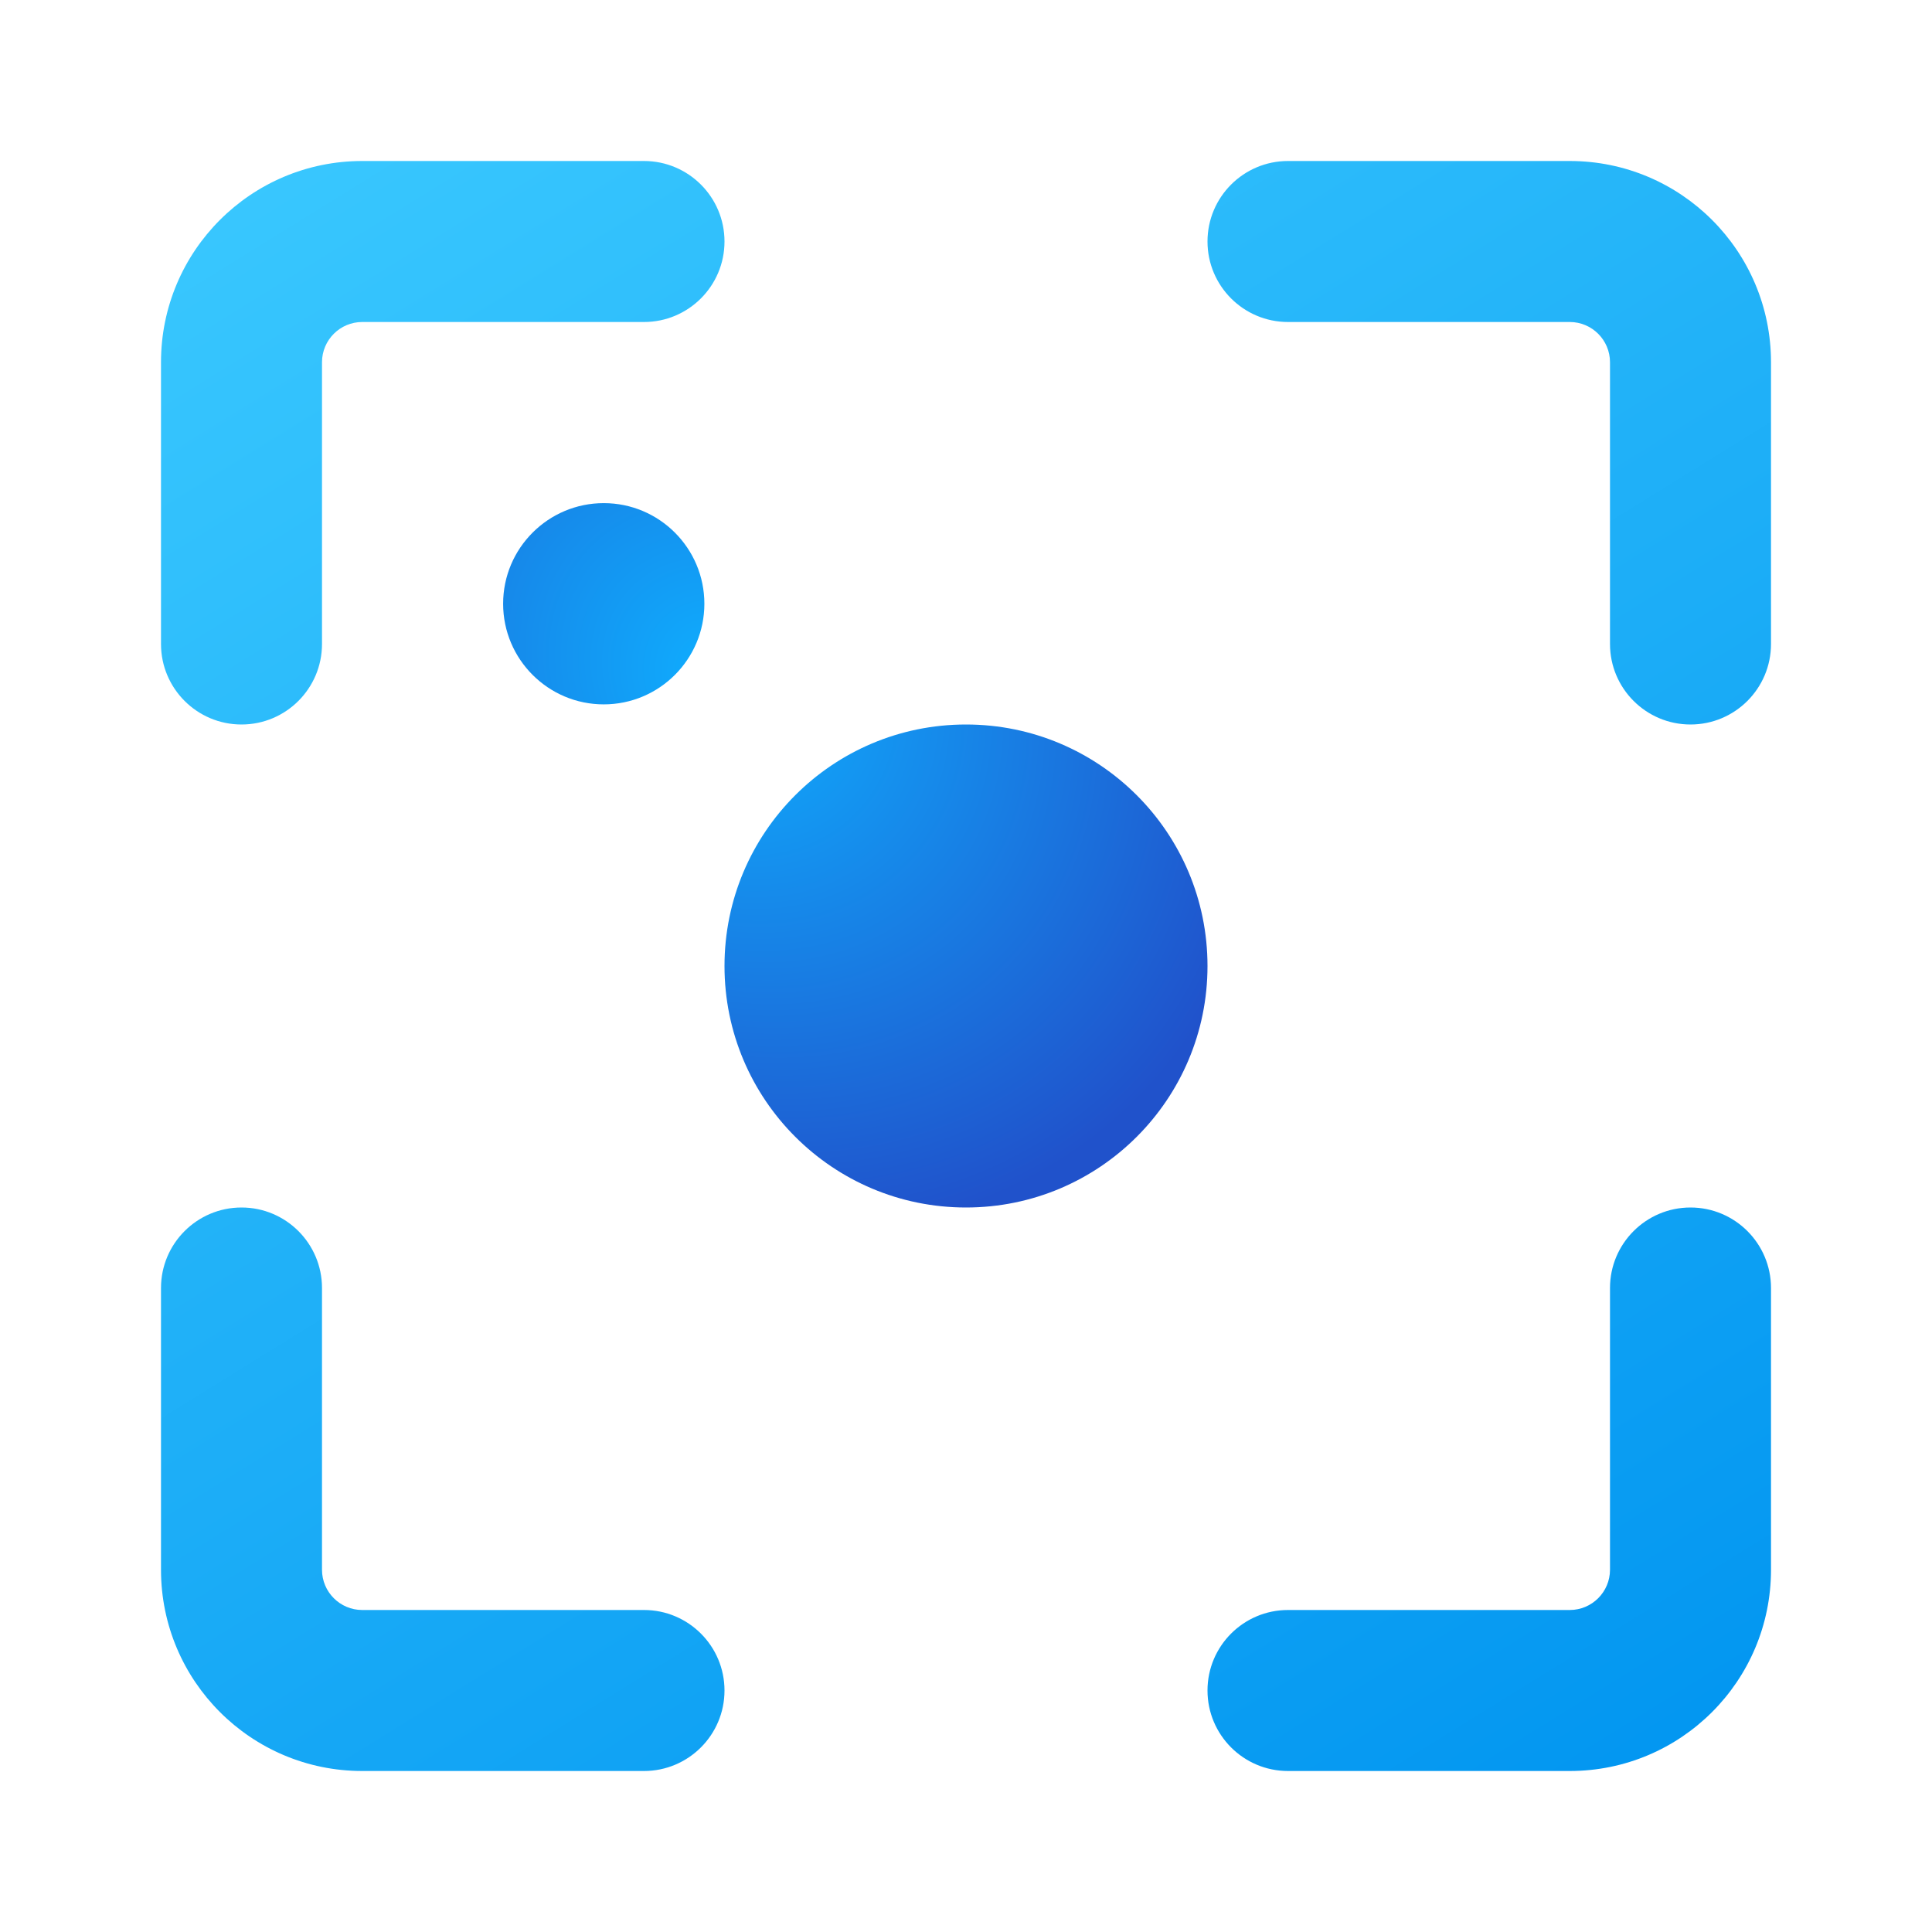
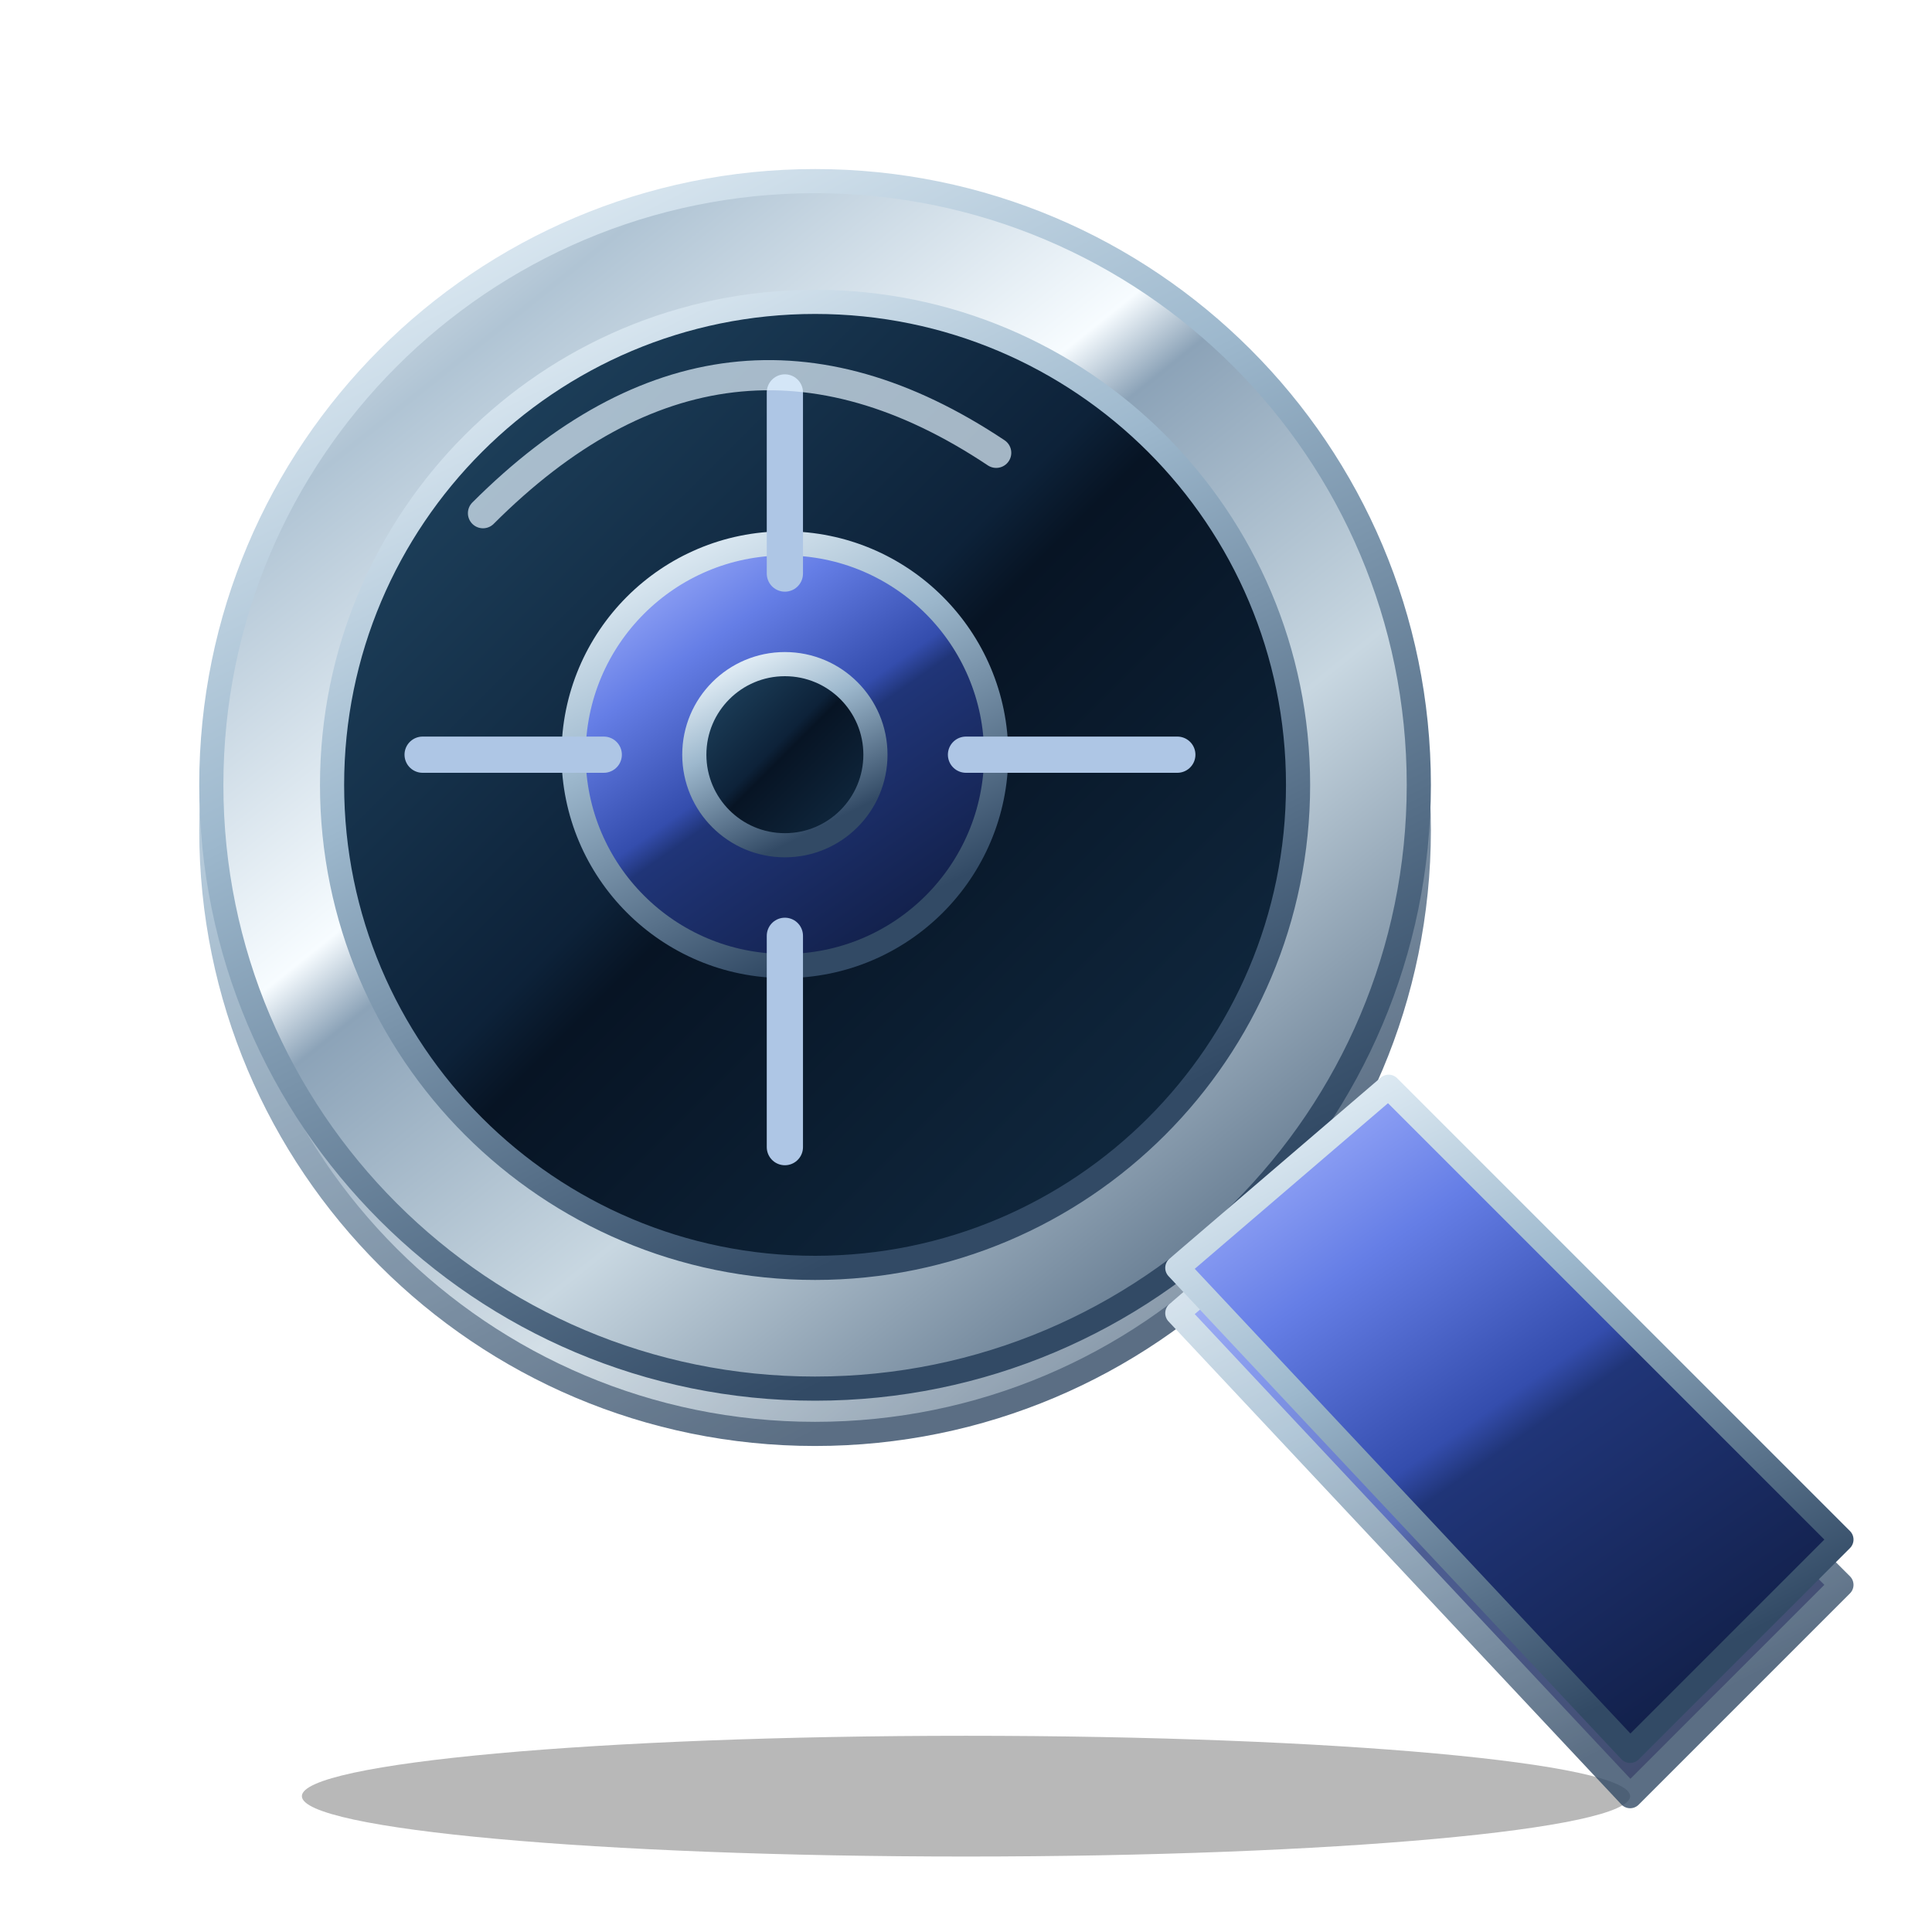
- <svg xmlns="http://www.w3.org/2000/svg" width="24" height="24" viewBox="0 0 24 24" fill="none">
-   <path fill-rule="evenodd" clip-rule="evenodd" d="M4.5 4C4.224 4 4 4.224 4 4.5V8C4 8.552 3.552 9 3 9C2.448 9 2 8.552 2 8V4.5C2 3.119 3.119 2 4.5 2H8C8.552 2 9 2.448 9 3C9 3.552 8.552 4 8 4H4.5ZM15 3C15 2.448 15.448 2 16 2H19.5C20.881 2 22 3.119 22 4.5V8C22 8.552 21.552 9 21 9C20.448 9 20 8.552 20 8V4.5C20 4.224 19.776 4 19.5 4H16C15.448 4 15 3.552 15 3ZM3 15C3.552 15 4 15.448 4 16V19.5C4 19.776 4.224 20 4.5 20H8C8.552 20 9 20.448 9 21C9 21.552 8.552 22 8 22H4.5C3.119 22 2 20.881 2 19.5V16C2 15.448 2.448 15 3 15ZM21 15C21.552 15 22 15.448 22 16V19.5C22 20.881 20.881 22 19.5 22H16C15.448 22 15 21.552 15 21C15 20.448 15.448 20 16 20H19.5C19.776 20 20 19.776 20 19.5V16C20 15.448 20.448 15 21 15Z" fill="url(#paint0_linear_378174_9580)" />
-   <path d="M12 15C13.657 15 15 13.657 15 12C15 10.343 13.657 9 12 9C10.343 9 9 10.343 9 12C9 13.657 10.343 15 12 15ZM7.5 8.75C8.19 8.75 8.75 8.19 8.75 7.5C8.75 6.81 8.19 6.25 7.5 6.25C6.81 6.25 6.25 6.81 6.25 7.5C6.25 8.19 6.81 8.75 7.5 8.75Z" fill="url(#paint1_radial_378174_9580)" />
+ <svg xmlns="http://www.w3.org/2000/svg" width="64" height="64" viewBox="0 0 64 64">
  <defs>
-     <linearGradient id="paint0_linear_378174_9580" x1="1.21" y1="0.325" x2="16.893" y2="25.659" gradientUnits="userSpaceOnUse">
-       <stop offset="0.015" stop-color="#3DCBFF" />
-       <stop offset="1" stop-color="#0094F0" />
+     <linearGradient id="silver" x1="0" y1="0" x2=".8" y2="1">
+       <stop stop-color="#FCFEFF" />
+       <stop offset=".19" stop-color="#B0C4D4" />
+       <stop offset=".43" stop-color="#F7FCFF" />
+       <stop offset=".48" stop-color="#8CA3B8" />
+       <stop offset=".7" stop-color="#C8D7E1" />
+       <stop offset="1" stop-color="#536A82" />
    </linearGradient>
-     <radialGradient id="paint1_radial_378174_9580" cx="0" cy="0" r="1" gradientUnits="userSpaceOnUse" gradientTransform="translate(8.98438 8.4375) rotate(48.0128) scale(7.35745 6.30132)">
-       <stop stop-color="#0FAFFF" />
-       <stop offset="1" stop-color="#2052CB" />
-     </radialGradient>
+     <linearGradient id="edge" x2=".5" y2="1">
+       <stop stop-color="#F2FAFF" />
+       <stop offset=".44" stop-color="#9DB8CD" />
+       <stop offset="1" stop-color="#324A65" />
+     </linearGradient>
+     <linearGradient id="blue" x1=".1" y1="0" x2=".8" y2="1">
+       <stop stop-color="#AAB8FF" />
+       <stop offset=".26" stop-color="#657EE6" />
+       <stop offset=".5" stop-color="#344DAD" />
+       <stop offset=".55" stop-color="#203578" />
+       <stop offset="1" stop-color="#101D43" />
+     </linearGradient>
+     <linearGradient id="red" x2=".6" y2="1">
+       <stop stop-color="#FFB9C3" />
+       <stop offset=".26" stop-color="#E9536D" />
+       <stop offset=".52" stop-color="#AE203F" />
+       <stop offset="1" stop-color="#4C1126" />
+     </linearGradient>
+     <linearGradient id="glass" x2="1" y2="1">
+       <stop stop-color="#244C69" />
+       <stop offset=".45" stop-color="#0D2239" />
+       <stop offset=".5" stop-color="#071424" />
+       <stop offset="1" stop-color="#132F48" />
+     </linearGradient>
+     <linearGradient id="green" x2=".5" y2="1">
+       <stop stop-color="#AEEDD9" />
+       <stop offset=".5" stop-color="#399E85" />
+       <stop offset="1" stop-color="#123E38" />
+     </linearGradient>
+     <linearGradient id="amber" x2=".5" y2="1">
+       <stop stop-color="#FFF3C7" />
+       <stop offset=".4" stop-color="#D7A34A" />
+       <stop offset="1" stop-color="#75511D" />
+     </linearGradient>
  </defs>
+   <ellipse cx="32" cy="59.5" rx="22" ry="2" fill="#000" opacity=".28" />
+   <g transform="translate(0 1.5)" opacity=".8">
+     <circle cx="27" cy="26" r="20" fill="url(#silver)" stroke="url(#edge)" stroke-width="0.8" />
+     <circle cx="27" cy="26" r="16" fill="url(#glass)" stroke="url(#edge)" stroke-width="0.8" />
+     <path d="M39 42L46 36 61 51 54 58Z" fill="url(#blue)" stroke="url(#edge)" stroke-width="0.8" stroke-linejoin="round" />
+     <circle cx="26" cy="25" r="7" fill="url(#blue)" stroke="url(#edge)" stroke-width="0.8" />
+     <circle cx="26" cy="25" r="3" fill="url(#glass)" stroke="url(#edge)" stroke-width="0.8" />
+     <path d="M14 25H20M32 25H39M26 13V19M26 31V38" fill="none" stroke="#AEC6E5" stroke-width="1.2" opacity="1" stroke-linecap="round" stroke-linejoin="round" />
+     <path d="M16 17q8-8 17-2" fill="none" stroke="#E4F3FF" stroke-width="1" opacity="0.7" stroke-linecap="round" stroke-linejoin="round" />
+   </g>
+   <g>
+     <circle cx="27" cy="26" r="20" fill="url(#silver)" stroke="url(#edge)" stroke-width="0.8" />
+     <circle cx="27" cy="26" r="16" fill="url(#glass)" stroke="url(#edge)" stroke-width="0.8" />
+     <path d="M39 42L46 36 61 51 54 58Z" fill="url(#blue)" stroke="url(#edge)" stroke-width="0.8" stroke-linejoin="round" />
+     <circle cx="26" cy="25" r="7" fill="url(#blue)" stroke="url(#edge)" stroke-width="0.8" />
+     <circle cx="26" cy="25" r="3" fill="url(#glass)" stroke="url(#edge)" stroke-width="0.8" />
+     <path d="M14 25H20M32 25H39M26 13V19M26 31V38" fill="none" stroke="#AEC6E5" stroke-width="1.2" opacity="1" stroke-linecap="round" stroke-linejoin="round" />
+     <path d="M16 17q8-8 17-2" fill="none" stroke="#E4F3FF" stroke-width="1" opacity="0.7" stroke-linecap="round" stroke-linejoin="round" />
+   </g>
</svg>
